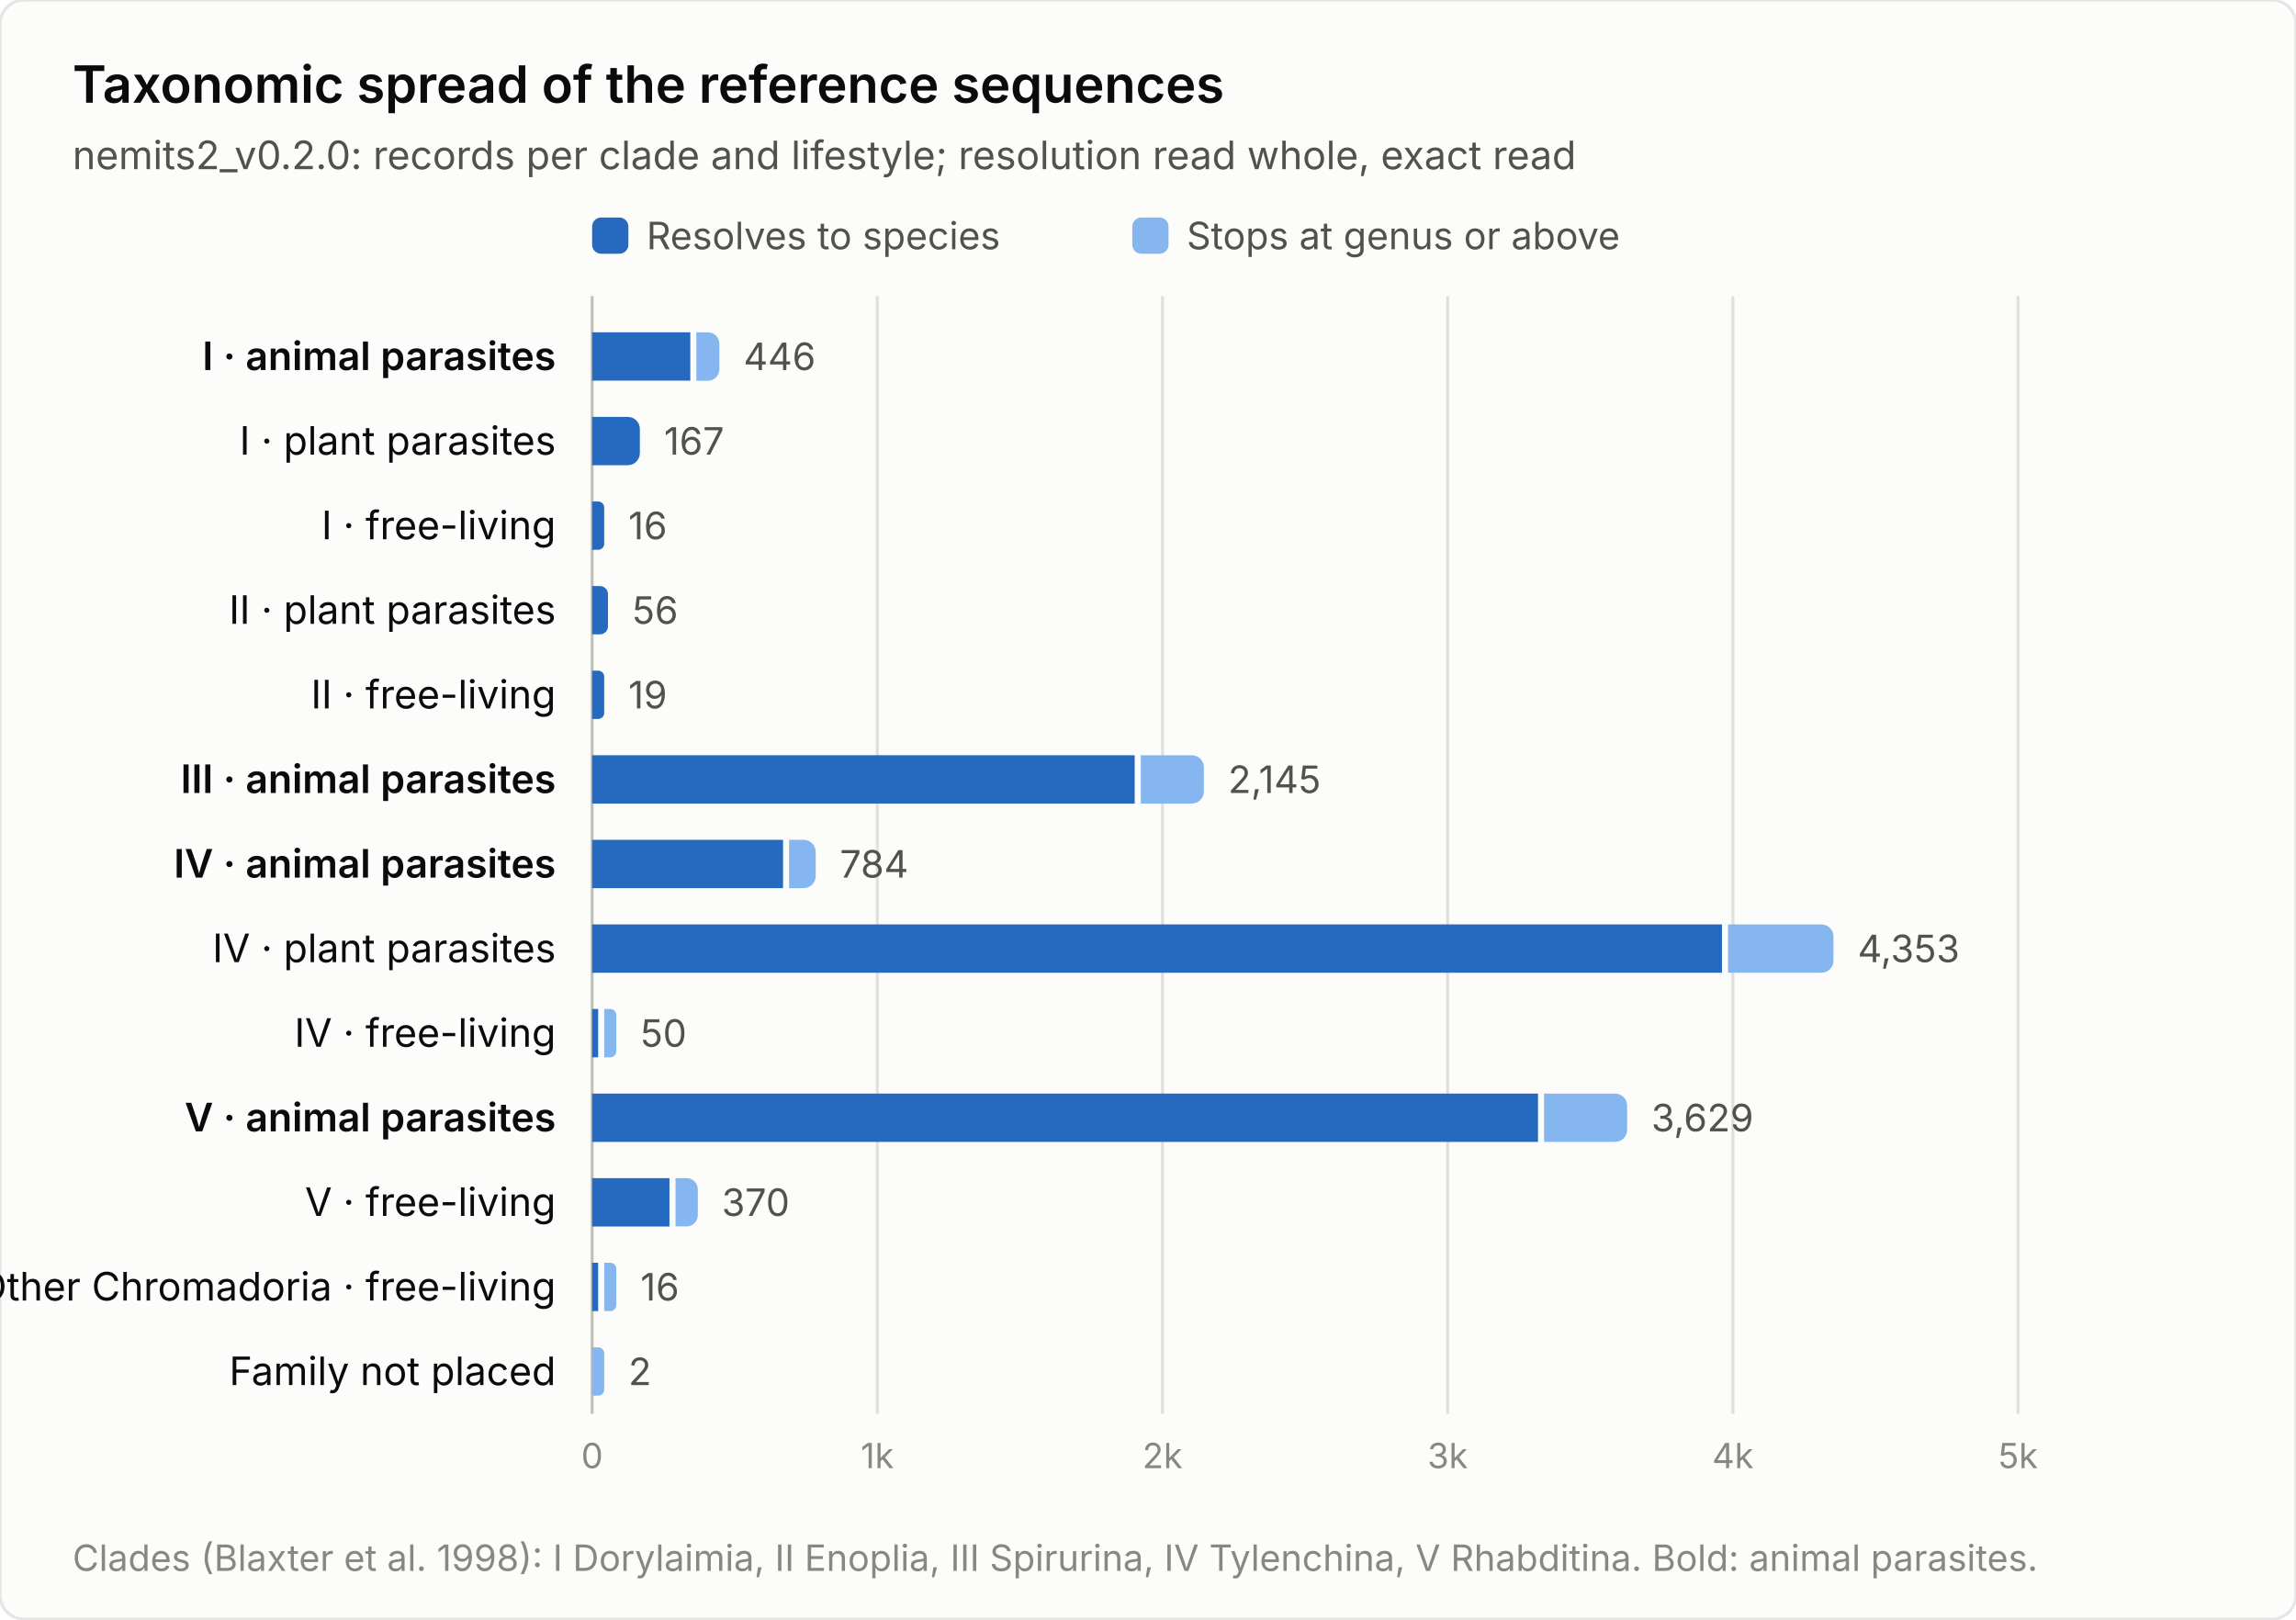
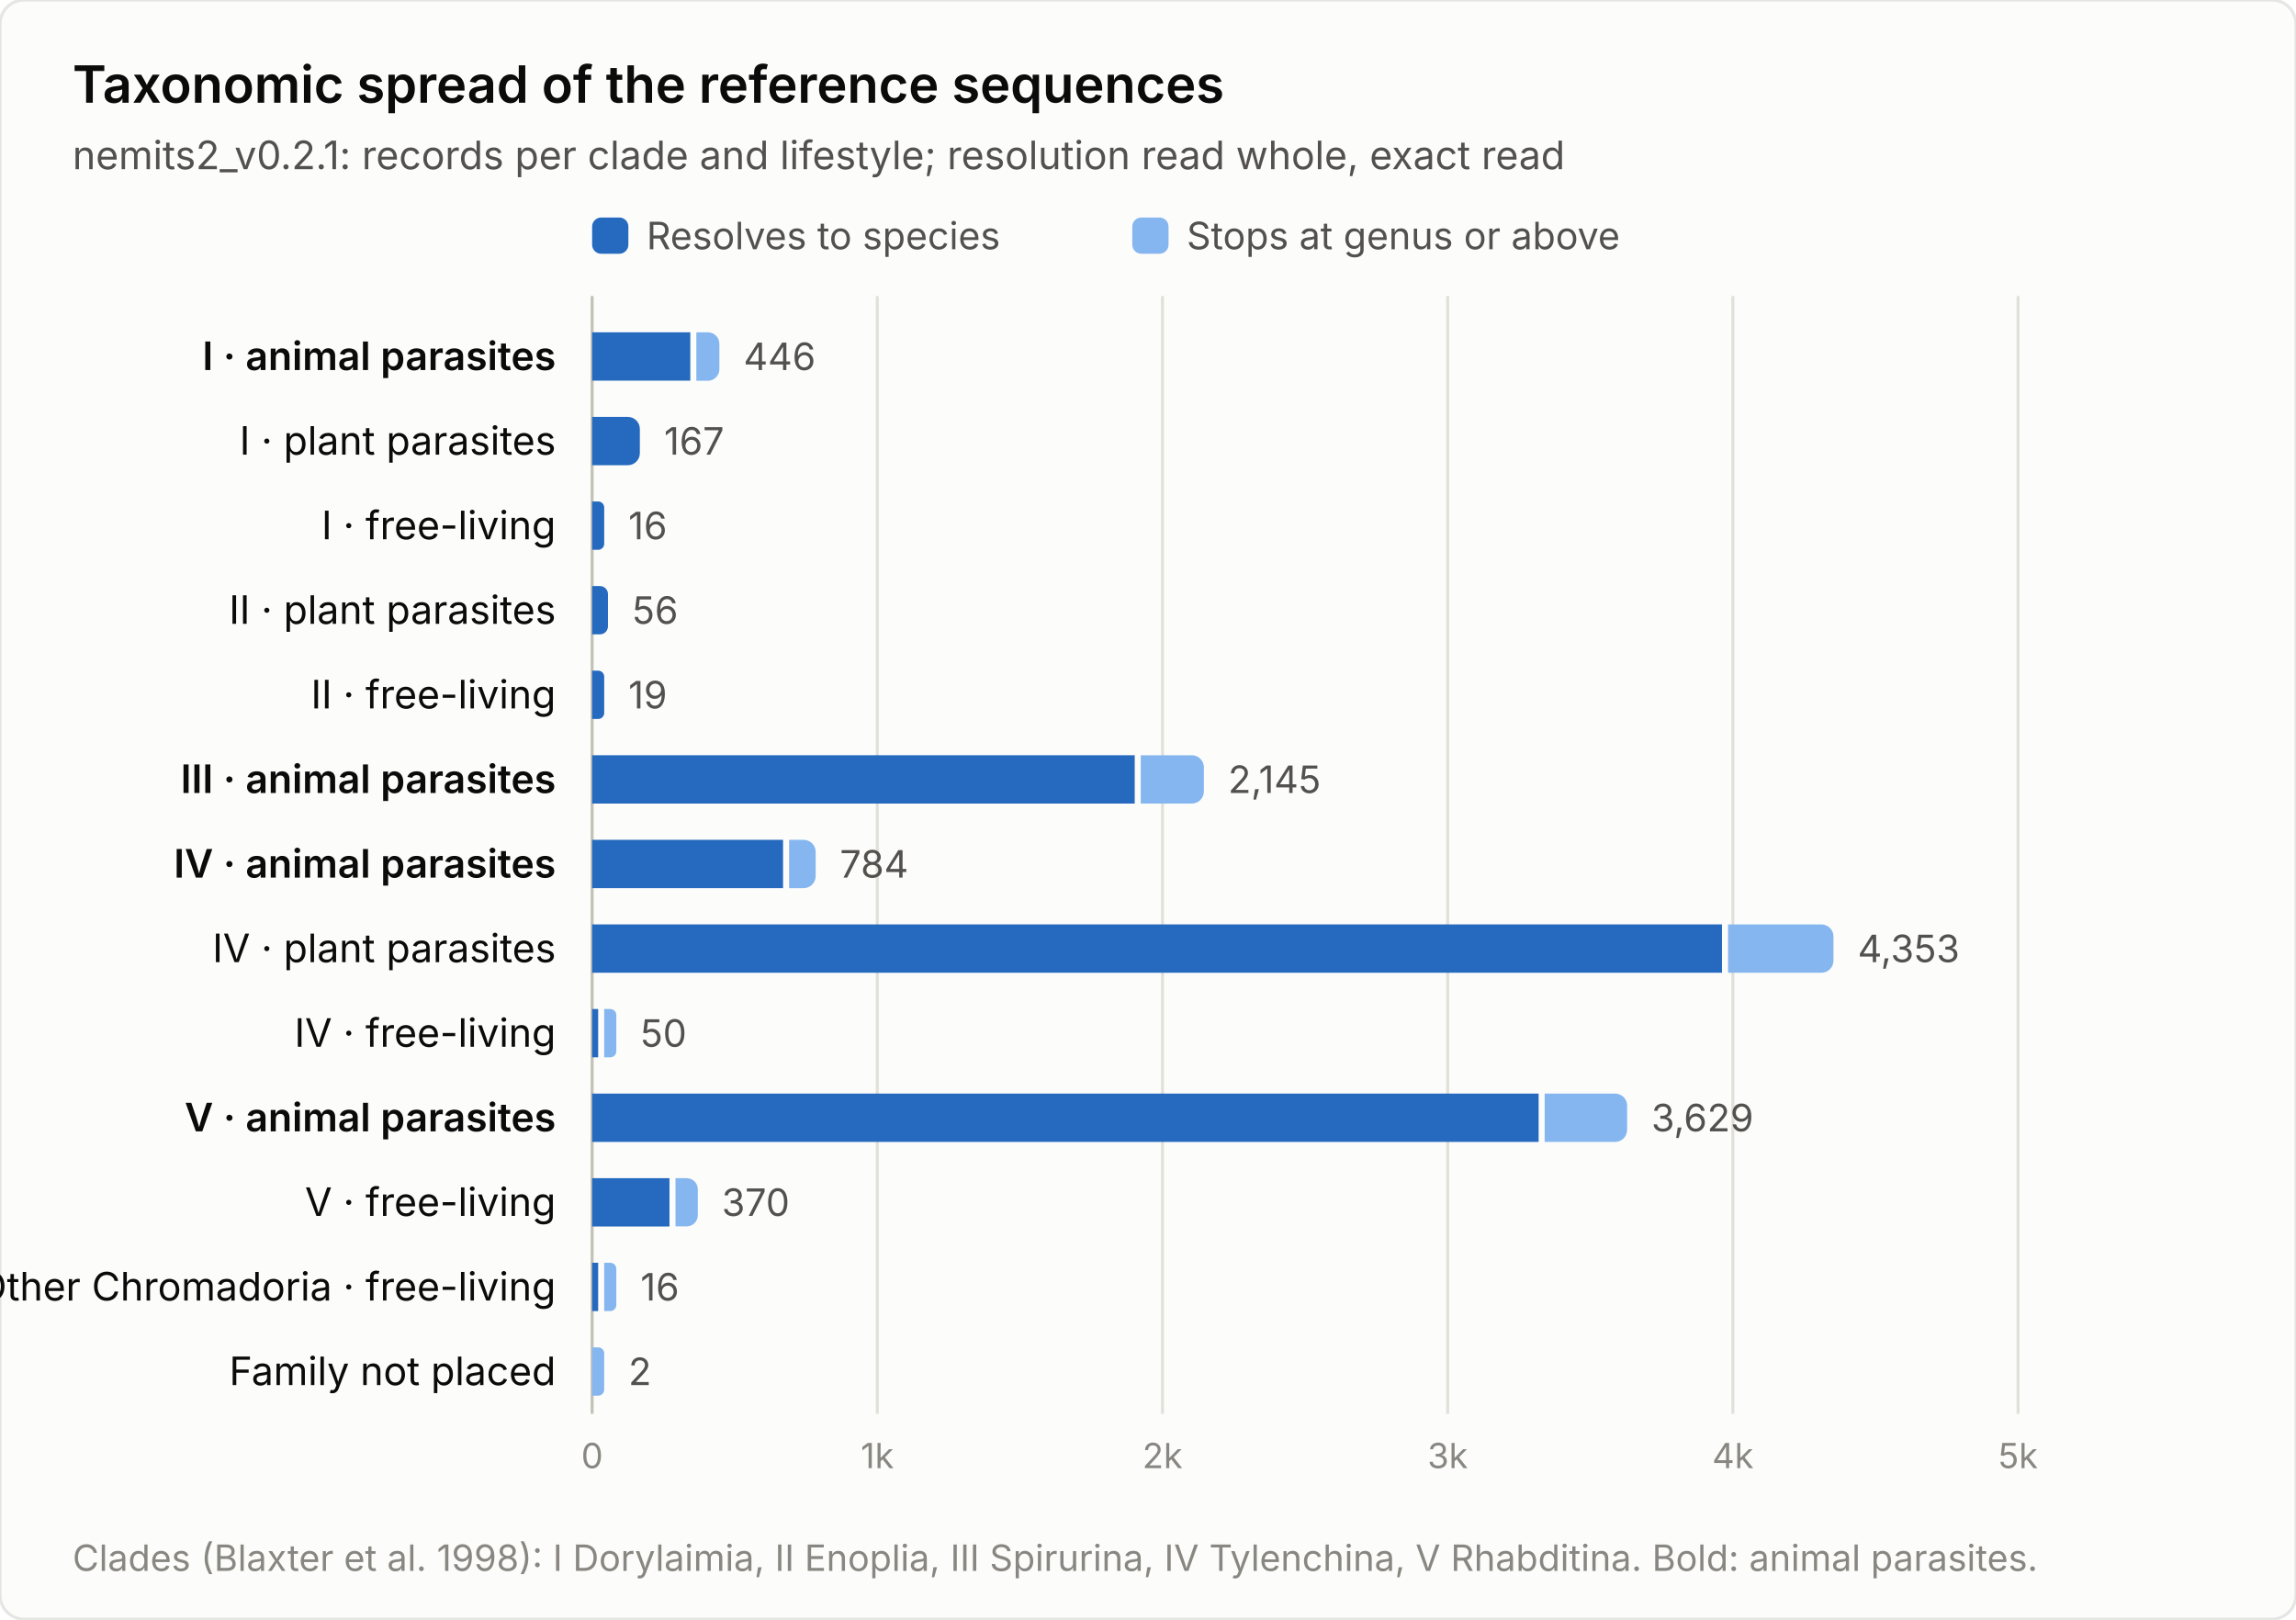
<svg xmlns="http://www.w3.org/2000/svg" width="760" height="536" viewBox="0 0 760 536" font-family="system-ui, -apple-system, &quot;Segoe UI&quot;, sans-serif" role="img" aria-label="Taxonomic spread of the reference sequences">
  <rect width="760" height="536" rx="8" fill="#fcfcfb" stroke="rgba(11,11,11,0.10)" />
  <text x="24" y="34" font-size="17" font-weight="600" fill="#0b0b0b">Taxonomic spread of the reference sequences</text>
-   <text x="24" y="56" font-size="13" fill="#52514e">nemits2_v0.2.0: records per clade and lifestyle; resolution read whole, exact read</text>
+   <text x="24" y="56" font-size="13" fill="#52514e">nemits2_v0.2.1: records per clade and lifestyle; resolution read whole, exact read</text>
  <rect x="196" y="72" width="12" height="12" rx="3" fill="#256abf" />
  <text x="214" y="82.5" font-size="12.5" fill="#52514e">Resolves to species</text>
  <rect x="374.8" y="72" width="12" height="12" rx="3" fill="#86b6ef" />
  <text x="392.8" y="82.5" font-size="12.5" fill="#52514e">Stops at genus or above</text>
  <line x1="196.0" y1="98" x2="196.0" y2="468" stroke="#c3c2b7" stroke-width="1" />
  <text x="196.0" y="486" font-size="11.5" fill="#898781" text-anchor="middle" font-variant-numeric="tabular-nums">0</text>
  <line x1="290.4" y1="98" x2="290.4" y2="468" stroke="#e1e0d9" stroke-width="1" />
  <text x="290.4" y="486" font-size="11.5" fill="#898781" text-anchor="middle" font-variant-numeric="tabular-nums">1k</text>
  <line x1="384.8" y1="98" x2="384.8" y2="468" stroke="#e1e0d9" stroke-width="1" />
  <text x="384.8" y="486" font-size="11.5" fill="#898781" text-anchor="middle" font-variant-numeric="tabular-nums">2k</text>
  <line x1="479.2" y1="98" x2="479.2" y2="468" stroke="#e1e0d9" stroke-width="1" />
  <text x="479.2" y="486" font-size="11.5" fill="#898781" text-anchor="middle" font-variant-numeric="tabular-nums">3k</text>
  <line x1="573.6" y1="98" x2="573.6" y2="468" stroke="#e1e0d9" stroke-width="1" />
  <text x="573.6" y="486" font-size="11.5" fill="#898781" text-anchor="middle" font-variant-numeric="tabular-nums">4k</text>
  <line x1="668.0" y1="98" x2="668.0" y2="468" stroke="#e1e0d9" stroke-width="1" />
  <text x="668.0" y="486" font-size="11.5" fill="#898781" text-anchor="middle" font-variant-numeric="tabular-nums">5k</text>
  <text x="184" y="122.5" font-size="13" font-weight="600" fill="#0b0b0b" text-anchor="end">I · animal parasites</text>
  <rect x="196.0" y="110.0" width="32.5" height="16" fill="#256abf" />
  <path d="M230.5,110.0 h3.8 a3.823,3.823 0 0 1 3.823,3.823 v8.4 a3.823,3.823 0 0 1 -3.823,3.823 h-3.8 z" fill="#86b6ef" />
  <text x="246.1" y="122.5" font-size="12.5" fill="#52514e" font-variant-numeric="tabular-nums">446</text>
  <text x="184" y="150.5" font-size="13" font-weight="400" fill="#0b0b0b" text-anchor="end">I · plant parasites</text>
  <path d="M196.0,138.0 h11.8 a4,4 0 0 1 4,4 v8.0 a4,4 0 0 1 -4,4 h-11.8 z" fill="#256abf" />
  <text x="219.8" y="150.5" font-size="12.5" fill="#52514e" font-variant-numeric="tabular-nums">167</text>
  <text x="184" y="178.5" font-size="13" font-weight="400" fill="#0b0b0b" text-anchor="end">I · free-living</text>
  <path d="M196.0,166.0 h2.0 a2.0,2.0 0 0 1 2.0,2.0 v12.0 a2.0,2.0 0 0 1 -2.0,2.0 h-2.0 z" fill="#256abf" />
  <text x="208.0" y="178.5" font-size="12.5" fill="#52514e" font-variant-numeric="tabular-nums">16</text>
  <text x="184" y="206.5" font-size="13" font-weight="400" fill="#0b0b0b" text-anchor="end">II · plant parasites</text>
  <path d="M196.0,194.0 h2.6 a2.643,2.643 0 0 1 2.643,2.643 v10.7 a2.643,2.643 0 0 1 -2.643,2.643 h-2.6 z" fill="#256abf" />
  <text x="209.3" y="206.5" font-size="12.5" fill="#52514e" font-variant-numeric="tabular-nums">56</text>
  <text x="184" y="234.5" font-size="13" font-weight="400" fill="#0b0b0b" text-anchor="end">II · free-living</text>
  <path d="M196.0,222.0 h2.0 a2.0,2.0 0 0 1 2.0,2.0 v12.0 a2.0,2.0 0 0 1 -2.0,2.0 h-2.0 z" fill="#256abf" />
  <text x="208.0" y="234.5" font-size="12.5" fill="#52514e" font-variant-numeric="tabular-nums">19</text>
  <text x="184" y="262.5" font-size="13" font-weight="600" fill="#0b0b0b" text-anchor="end">III · animal parasites</text>
  <rect x="196.0" y="250.0" width="179.6" height="16" fill="#256abf" />
  <path d="M377.6,250.0 h16.9 a4,4 0 0 1 4,4 v8.0 a4,4 0 0 1 -4,4 h-16.9 z" fill="#86b6ef" />
  <text x="406.5" y="262.5" font-size="12.5" fill="#52514e" font-variant-numeric="tabular-nums">2,145</text>
  <text x="184" y="290.5" font-size="13" font-weight="600" fill="#0b0b0b" text-anchor="end">IV · animal parasites</text>
  <rect x="196.0" y="278.0" width="63.2" height="16" fill="#256abf" />
  <path d="M261.2,278.0 h4.8 a4,4 0 0 1 4,4 v8.0 a4,4 0 0 1 -4,4 h-4.8 z" fill="#86b6ef" />
  <text x="278.0" y="290.5" font-size="12.5" fill="#52514e" font-variant-numeric="tabular-nums">784</text>
  <text x="184" y="318.5" font-size="13" font-weight="400" fill="#0b0b0b" text-anchor="end">IV · plant parasites</text>
  <rect x="196.0" y="306.0" width="374.0" height="16" fill="#256abf" />
  <path d="M572.0,306.0 h30.9 a4,4 0 0 1 4,4 v8.0 a4,4 0 0 1 -4,4 h-30.9 z" fill="#86b6ef" />
  <text x="614.9" y="318.5" font-size="12.5" fill="#52514e" font-variant-numeric="tabular-nums">4,353</text>
  <text x="184" y="346.5" font-size="13" font-weight="400" fill="#0b0b0b" text-anchor="end">IV · free-living</text>
  <rect x="196.0" y="334.0" width="2.0" height="16" fill="#256abf" />
  <path d="M200.0,334.0 h2.0 a2.0,2.0 0 0 1 2.0,2.0 v12.0 a2.0,2.0 0 0 1 -2.0,2.0 h-2.0 z" fill="#86b6ef" />
  <text x="212.0" y="346.5" font-size="12.5" fill="#52514e" font-variant-numeric="tabular-nums">50</text>
  <text x="184" y="374.5" font-size="13" font-weight="600" fill="#0b0b0b" text-anchor="end">V · animal parasites</text>
-   <rect x="196.0" y="362.0" width="313.1" height="16" fill="#256abf" />
-   <path d="M511.1,362.0 h23.5 a4,4 0 0 1 4,4 v8.0 a4,4 0 0 1 -4,4 h-23.5 z" fill="#86b6ef" />
+   <rect x="196.0" y="362.0" width="313.3" height="16" fill="#256abf" />
+   <path d="M511.3,362.0 h23.3 a4,4 0 0 1 4,4 v8.0 a4,4 0 0 1 -4,4 h-23.3 z" fill="#86b6ef" />
  <text x="546.6" y="374.5" font-size="12.5" fill="#52514e" font-variant-numeric="tabular-nums">3,629</text>
  <text x="184" y="402.5" font-size="13" font-weight="400" fill="#0b0b0b" text-anchor="end">V · free-living</text>
  <rect x="196.0" y="390.0" width="25.6" height="16" fill="#256abf" />
  <path d="M223.6,390.0 h3.7 a3.682,3.682 0 0 1 3.682,3.682 v8.6 a3.682,3.682 0 0 1 -3.682,3.682 h-3.7 z" fill="#86b6ef" />
  <text x="238.9" y="402.5" font-size="12.5" fill="#52514e" font-variant-numeric="tabular-nums">370</text>
  <text x="184" y="430.5" font-size="13" font-weight="400" fill="#0b0b0b" text-anchor="end">Other Chromadoria · free-living</text>
  <rect x="196.0" y="418.0" width="2.0" height="16" fill="#256abf" />
  <path d="M200.0,418.0 h2.0 a2.0,2.0 0 0 1 2.0,2.0 v12.0 a2.0,2.0 0 0 1 -2.0,2.0 h-2.0 z" fill="#86b6ef" />
  <text x="212.0" y="430.5" font-size="12.5" fill="#52514e" font-variant-numeric="tabular-nums">16</text>
  <text x="184" y="458.5" font-size="13" font-weight="400" fill="#0b0b0b" text-anchor="end">Family not placed</text>
  <path d="M196.0,446.0 h2.0 a2.0,2.0 0 0 1 2.0,2.0 v12.0 a2.0,2.0 0 0 1 -2.0,2.0 h-2.0 z" fill="#86b6ef" />
  <text x="208.0" y="458.5" font-size="12.5" fill="#52514e" font-variant-numeric="tabular-nums">2</text>
  <text x="24" y="520" font-size="12" fill="#898781">Clades (Blaxter et al. 1998): I Dorylaimia, II Enoplia, III Spirurina, IV Tylenchina, V Rhabditina. Bold: animal parasites.</text>
</svg>
